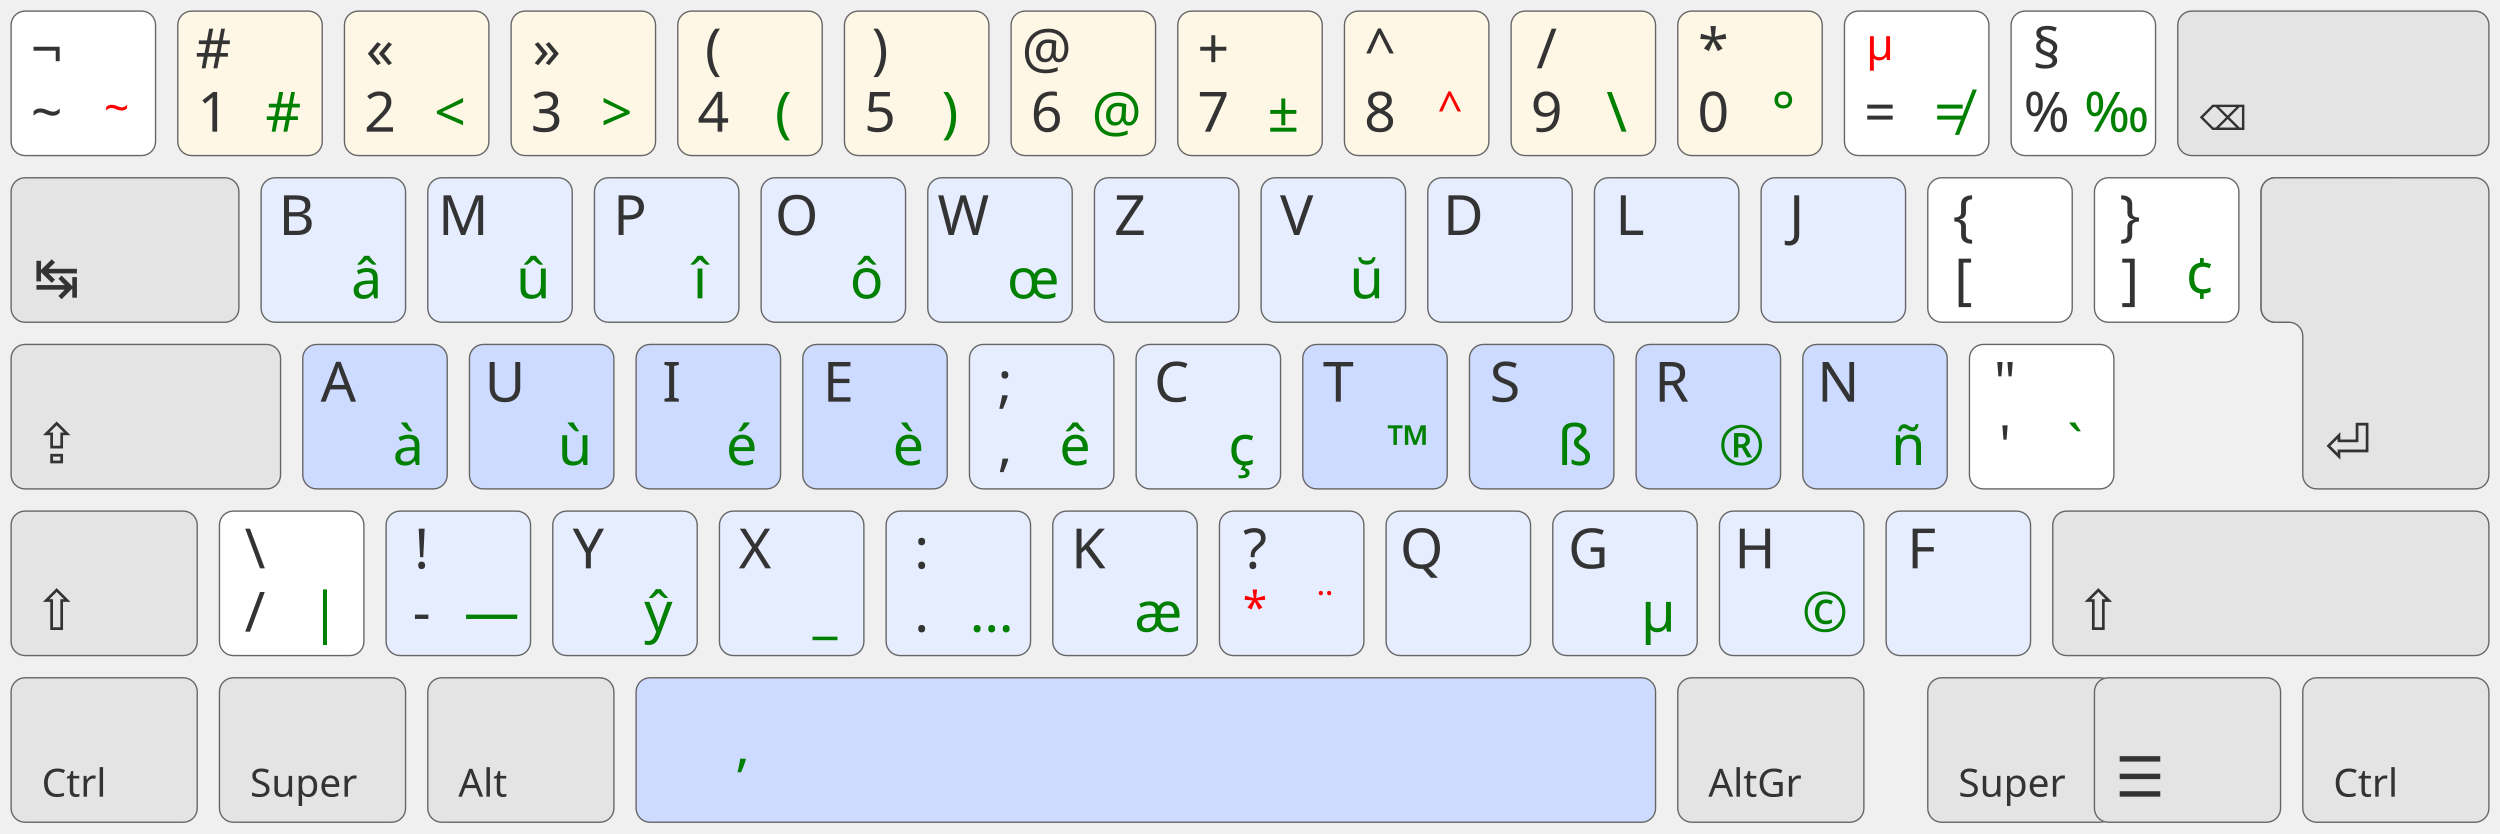
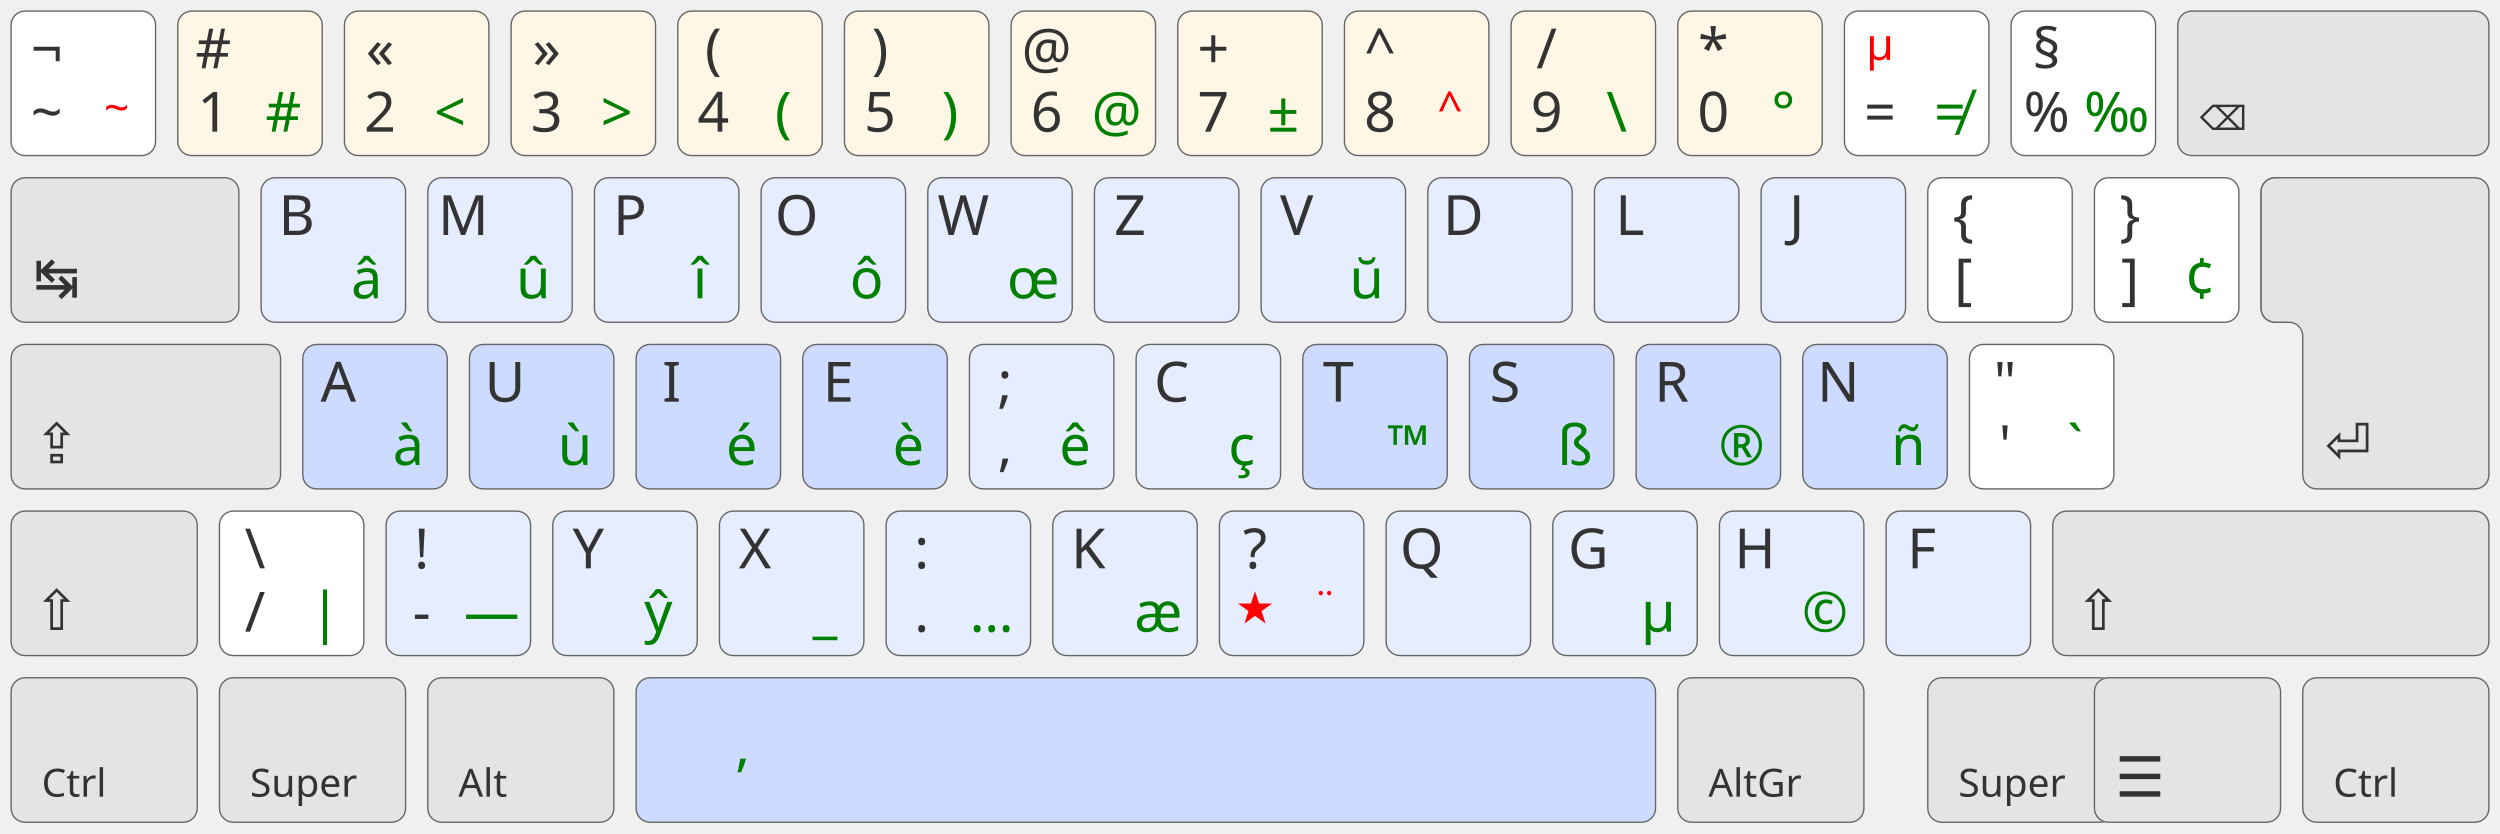
<svg xmlns="http://www.w3.org/2000/svg" class="iso intlBackslash" platform="gnu" theme="reach" viewBox="0 0 900 300">
  <style>
    rect, path {
      stroke: #666;
      stroke-width: .5px;
      fill: #fff;
    }
    .specialKey,
    .specialKey rect,
    .specialKey path {
      fill: #e4e4e4;
    }
    text {
      fill: #333;
      font: normal 20px sans-serif;
      text-align: center;
    }
    #Backspace text {
      font-size: 12px;
    }

    #Escape { display: none; }

    #row_AE { transform: translate(4px, 4px); }
    #row_AD { transform: translate(4px, 64px); }
    #row_AC { transform: translate(4px, 124px); }
    #row_AB { transform: translate(4px, 184px); }
    #row_AA { transform: translate(4px, 244px); }

    /* Backslash + Enter */
    #Enter path.alt,
    #Enter     .iso,
    #Backslash .iso,
    .alt #Enter rect.ansi,
    .iso #Enter rect.ansi,
    .iso #Enter text.ansi,
    .alt #Backslash .ansi,
    .iso #Backslash .ansi { display: none; }
    #Enter text.ansi,
    .alt #Enter     .alt,
    .iso #Enter     .iso,
    .iso #Backslash .iso { display: block; }
    .iso #Backslash,
    .alt #Backslash { transform: translate(765px, 60px); }

    /* Backspace + IntlYen */
    #IntlYen, #Backspace .alt,
    .intlYen  #Backspace .ansi { display: none; }
    .intlYen  #Backspace .alt,
    .intlYen  #IntlYen { display: block; }

    /* ShiftLeft + IntlBackslash */
    #IntlBackslash, #ShiftLeft .iso,
    .intlBackslash  #ShiftLeft .ansi { display: none; }
    .intlBackslash  #ShiftLeft .iso,
    .intlBackslash  #IntlBackslash { display: block; }

    /* ShiftRight + IntlRo */
    #IntlRo, #ShiftRight .abnt,
    .intlRo  #ShiftRight .ansi { display: none; }
    .intlRo  #ShiftRight .abnt,
    .intlRo  #IntlRo { display: block; }

    .specialKey .ergo,
    .specialKey .ol60,
    .specialKey .ol50,
    .specialKey .ol40,
    #Space      .ol60,
    #Space      .ol50,
    #Space      .ol40,
    .ergo #CapsLock,
    .ergo #Space      rect,
    .ergo #Backslash  rect,
    .ergo .specialKey rect,
    .ergo .specialKey text { display: none; }
    .ol50 #Escape,
    .ol40 #Escape,
    .ol60 #Space      .ol60,
    .ol50 #Space      .ol50,
    .ol40 #Space      .ol40,
    .ol60 #Backslash  .ol60,
    .ol60 .specialKey .ol60,
    .ol50 .specialKey .ol50,
    .ol40 .specialKey .ol40,
    .ergo .specialKey .ergo { display: block; }

    .ol50 .pinkyKey, .ol50 #ContextMenu,
    .ol40 .pinkyKey, .ol40 #ContextMenu,
    .ol40 #row_AE .numberKey { display: none; }

    .ergo #row_AE       { transform: translate(94px, 4px); }
    .ergo #row_AD       { transform: translate(64px, 64px); }
    .ergo #row_AC       { transform: translate(49px, 124px); }
    .ergo #row_AB       { transform: translate(19px, 184px); }

    .ergo #Tab          { transform: translate(30px, 0px); }
    .ergo #ShiftLeft    { transform: translate(75px, 0px); }
    .ergo #ControlLeft  { transform: translate(90px, 0px); }
    .ergo #MetaLeft     { transform: translate(150px, 0px); }
    .ergo #AltLeft      { transform: translate(240px, 0px); }
    .ergo #Space        { transform: translate(330px, 0px); }
    .ergo #AltRight     { transform: translate(540px, 0px); }
    .ergo #MetaRight    { transform: translate(630px, 0px); }
    .ergo #ControlRight { transform: translate(750px, 0px); }

    .ol60 .left         { transform: translate(-60px, 0px); }
    .ol60 #ControlRight { transform: translate(810px, 0px); }
    .ol60 #ShiftRight   { transform: translate(795px, 0px); }
    .ol60 #ContextMenu  { transform: translate(750px, 0px); }
    .ol60 #Backslash    { transform: translate(690px, 120px); }
    .ol60 #Backspace    { transform: translate(300px, 60px); }
    .ol60 #Enter        { transform: translate(345px, 60px); }

    .ol50 #Backspace    { transform: translate(660px, 0px); }
    .ol50 #Enter        { transform: translate(705px, -60px); }

    .ol40 #Escape       { transform: translate(0px, 120px); }
    .ol40 #Backspace    { transform: translate(660px, 60px); }
    .ol40 #Enter        { transform: translate(705px, 0px); }

    [platform="gnu"].ergo .specialKey .win,
    [platform="gnu"].ergo .specialKey .mac,
    [platform="win"].ergo .specialKey .gnu,
    [platform="win"].ergo .specialKey .mac { display: none; }
    .ergo .specialKey .mac,
    [platform="gnu"].ergo .specialKey .gnu,
    [platform="win"].ergo .specialKey .win { display: block; }

    /* swap Alt/Meta for MacOSX */
    [platform="gnu"].ergo #MetaLeft,
    [platform="win"].ergo #MetaLeft,
                    .ergo #AltLeft   { transform: translate(150px, 0px); }
    [platform="gnu"].ergo #AltLeft,
    [platform="win"].ergo #AltLeft,
                    .ergo #MetaLeft  { transform: translate(240px, 0px); }
    [platform="gnu"].ergo #AltRight,
    [platform="win"].ergo #AltRight,
                    .ergo #MetaRight { transform: translate(570px, 0px); }
    [platform="gnu"].ergo #MetaRight,
    [platform="win"].ergo #MetaRight,
                    .ergo #AltRight  { transform: translate(660px, 0px); }

    #NonConvert, #Convert, #KanaMode,
    #Lang1, #Lang2,
    #Space .jis,
    #Space .ks,
    .ks  #Space .ansi,
    .ks  #Space .jis,
    .jis #Space .ansi,
    .jis #Space .ks { display: none; }
    .ks  #Space .ks,
    .jis #NonConvert, .jis #Convert, .jis #KanaMode,
    .ks #Lang1, .ks #Lang2,
    .jis #Space .jis { display: block; }

    #Backquote .jis,
    #CapsLock  .jis,
    .jis #Backquote .ansi,
    .jis #CapsLock  .ansi { display: none; }
    .jis #Backquote .jis,
    .jis #CapsLock .jis { display: block; }

    #Lang1 text,
    #Lang2 text,
    #Convert text,
    #NonConvert text,
    .jis #CapsLock text { font-size: 14px; }
    #KanaMode text,
    .jis #Backquote text { font-size: 10px; }

    .specialKey .win,
    .specialKey .gnu {
      display: none;
      font-size: 14px;
    }

    /* display MacOSX by default */
    [platform="gnu"] .specialKey .win,
    [platform="gnu"] .specialKey .mac,
    [platform="win"] .specialKey .gnu,
    [platform="win"] .specialKey .mac { display: none; }
    [platform="mac"] .specialKey .mac,
    [platform="gnu"] .specialKey .gnu,
    [platform="win"] .specialKey .win { display: block; }

    /* swap Alt/Meta for MacOSX */
    [platform="gnu"] #MetaLeft,
    [platform="win"] #MetaLeft,  #AltLeft   { transform: translate(75px, 0px); }
    [platform="gnu"] #AltLeft,
    [platform="win"] #AltLeft,   #MetaLeft  { transform: translate(150px, 0px); }
    [platform="gnu"] #AltRight,
    [platform="win"] #AltRight,  #MetaRight { transform: translate(600px, 0px); }
    [platform="gnu"] #MetaRight,
    [platform="win"] #MetaRight, #AltRight  { transform: translate(675px, 0px); }

    g:target rect, .press rect,
    g:target path, .press path {
      fill: #aad;
    }

    /*
    [theme="reach"] .pinkyKey  rect { fill: hsl(  0, 100%, 90%); }
    [theme="reach"] .numberKey rect { fill: hsl( 42, 100%, 90%); }
    [theme="reach"] .letterKey rect { fill: hsl(122, 100%, 90%); }
    [theme="reach"] .homeKey   rect { fill: hsl(122, 100%, 75%); }
    [theme="reach"] .press     rect { fill: #aaf; }
    */
    [theme="reach"] .numberKey rect { fill: hsl( 42, 100%, 95%); }
    [theme="reach"] .letterKey rect { fill: hsl(222, 100%, 95%); }
    [theme="reach"] .homeKey   rect { fill: hsl(222, 100%, 90%); }

    [theme="hints"] [finger="m1"] rect { fill: hsl(  0, 100%, 95%); }
    [theme="hints"] [finger="l2"] rect { fill: hsl( 42, 100%, 85%); }
    [theme="hints"] [finger="r2"] rect { fill: hsl( 61, 100%, 85%); }
    [theme="hints"] [finger="l3"] rect,
    [theme="hints"] [finger="r3"] rect { fill: hsl(136, 100%, 85%); }
    [theme="hints"] [finger="l4"] rect,
    [theme="hints"] [finger="r4"] rect { fill: hsl(200, 100%, 85%); }
    [theme="hints"] [finger="l5"] rect,
    [theme="hints"] [finger="r5"] rect { fill: hsl(230, 100%, 85%); }
    [theme="hints"] .specialKey   rect,
    [theme="hints"] .specialKey   path { fill: #e4e4e4; }
    [theme="hints"] .hint         rect { fill: #a33; }
    [theme="hints"] .press        rect { fill: #335; }
    [theme="hints"] .press        text { fill: #fff; }
    [theme="hints"] .hint text {
      font-weight: bold;
      fill: white;
    }

    /* dimmed AltGr + bold dead keys */
    .level3, .level4 { fill: blue; opacity: .4; }
    .level5, .level6 { fill: green; }
    .deadKey {
      fill: red;
      font-size: 16px;
      transform: translateY(-3px);
    }
    .diacritic  {
      font-size: 24px;
      font-weight: bolder;
      transform: translateY(8px);
    }

    /* hide Level4 (Shift+AltGr) unless AltGr is pressed */
    .level4        { display: none; }
    .altgr .level4 { display: block; }

    /* highlight AltGr + Dead Keys */
    .dk .level1, .altgr .level1,
    .dk .level2, .altgr .level2 { opacity: 0.25; }
    .dk .level5, .altgr .level3,
    .dk .level6, .altgr .level4 { opacity: 1; }
    
    .dk .level3,
    .dk .level4 { display: none; }
  </style>
  <g id="row_AE">
    <g class="left">
      <g id="Escape" class="specialKey">
        <rect width="52" height="52" class="ergo" rx="5" ry="5" />
        <text x="16.4" y="42.8" class="ergo" text-anchor="middle">⎋</text>
      </g>
      <g id="Backquote" class="pinkyKey">
        <rect width="52" height="52" class="specialKey jis" rx="5" ry="5" />
        <rect width="52" height="52" class="ansi alt iso ergo" rx="5" ry="5" />
        <text x="26" y="20" class="jis" text-anchor="middle">半角</text>
        <text x="26" y="32" class="jis" text-anchor="middle">全角</text>
        <text x="26" y="44" class="jis" text-anchor="middle">漢字</text>
        <g class="ansi key" text-anchor="middle">
          <g class="key">
            <text class="level2    " width="22" height="22" x="12.8" y="20.6" text-anchor="middle">¬</text>
            <text class="level5 dk deadKey" width="22" height="22" x="38" y="43.4" text-anchor="middle">~</text>
            <text class="level1    " width="22" height="22" x="12.8" y="43.4" text-anchor="middle">~</text>
          </g>
        </g>
      </g>
      <g id="Digit1" class="numberKey" transform="translate(60)">
        <rect width="52" height="52" rx="5" ry="5" />
        <g class="key" text-anchor="middle">
          <g class="key">
            <text class="level2    " width="22" height="22" x="12.8" y="20.6" text-anchor="middle">#</text>
            <text class="level5 dk " width="22" height="22" x="38" y="43.4" text-anchor="middle">#</text>
            <text class="level1    " width="22" height="22" x="12.8" y="43.4" text-anchor="middle">1</text>
          </g>
        </g>
      </g>
      <g id="Digit2" class="numberKey" transform="translate(120)">
        <rect width="52" height="52" rx="5" ry="5" />
        <g class="key" text-anchor="middle">
          <g class="key">
            <text class="level2    " width="22" height="22" x="12.8" y="20.6" text-anchor="middle">«</text>
            <text class="level5 dk " width="22" height="22" x="38" y="43.4" text-anchor="middle">&lt;</text>
            <text class="level1    " width="22" height="22" x="12.8" y="43.4" text-anchor="middle">2</text>
          </g>
        </g>
      </g>
      <g id="Digit3" class="numberKey" transform="translate(180)">
        <rect width="52" height="52" rx="5" ry="5" />
        <g class="key" text-anchor="middle">
          <g class="key">
            <text class="level2    " width="22" height="22" x="12.8" y="20.6" text-anchor="middle">»</text>
            <text class="level5 dk " width="22" height="22" x="38" y="43.4" text-anchor="middle">&gt;</text>
            <text class="level1    " width="22" height="22" x="12.8" y="43.4" text-anchor="middle">3</text>
          </g>
        </g>
      </g>
      <g id="Digit4" class="numberKey" transform="translate(240)">
        <rect width="52" height="52" rx="5" ry="5" />
        <g class="key" text-anchor="middle">
          <g class="key">
            <text class="level2    " width="22" height="22" x="12.8" y="20.6" text-anchor="middle">(</text>
            <text class="level5 dk " width="22" height="22" x="38" y="43.4" text-anchor="middle">(</text>
            <text class="level1    " width="22" height="22" x="12.8" y="43.4" text-anchor="middle">4</text>
          </g>
        </g>
      </g>
      <g id="Digit5" class="numberKey" transform="translate(300)">
        <rect width="52" height="52" rx="5" ry="5" />
        <g class="key" text-anchor="middle">
          <g class="key">
            <text class="level2    " width="22" height="22" x="12.8" y="20.6" text-anchor="middle">)</text>
            <text class="level5 dk " width="22" height="22" x="38" y="43.4" text-anchor="middle">)</text>
            <text class="level1    " width="22" height="22" x="12.8" y="43.4" text-anchor="middle">5</text>
          </g>
        </g>
      </g>
    </g>
    <g class="right">
      <g id="Digit6" class="numberKey" transform="translate(360)">
        <rect width="52" height="52" rx="5" ry="5" />
        <g class="key" text-anchor="middle">
          <g class="key">
            <text class="level2    " width="22" height="22" x="12.8" y="20.6" text-anchor="middle">@</text>
            <text class="level5 dk " width="22" height="22" x="38" y="43.4" text-anchor="middle">@</text>
            <text class="level1    " width="22" height="22" x="12.8" y="43.4" text-anchor="middle">6</text>
          </g>
        </g>
      </g>
      <g id="Digit7" class="numberKey" transform="translate(420)">
        <rect width="52" height="52" rx="5" ry="5" />
        <g class="key" text-anchor="middle">
          <g class="key">
            <text class="level2    " width="22" height="22" x="12.8" y="20.6" text-anchor="middle">+</text>
            <text class="level5 dk " width="22" height="22" x="38" y="43.4" text-anchor="middle">±</text>
            <text class="level1    " width="22" height="22" x="12.8" y="43.4" text-anchor="middle">7</text>
          </g>
        </g>
      </g>
      <g id="Digit8" class="numberKey" transform="translate(480)">
        <rect width="52" height="52" rx="5" ry="5" />
        <g class="key" text-anchor="middle">
          <g class="key">
            <text class="level2    " width="22" height="22" x="12.8" y="20.6" text-anchor="middle">^</text>
            <text class="level5 dk deadKey" width="22" height="22" x="38" y="43.4" text-anchor="middle">^</text>
            <text class="level1    " width="22" height="22" x="12.8" y="43.4" text-anchor="middle">8</text>
          </g>
        </g>
      </g>
      <g id="Digit9" class="numberKey" transform="translate(540)">
        <rect width="52" height="52" rx="5" ry="5" />
        <g class="key" text-anchor="middle">
          <g class="key">
            <text class="level2    " width="22" height="22" x="12.8" y="20.6" text-anchor="middle">/</text>
            <text class="level5 dk " width="22" height="22" x="38" y="43.4" text-anchor="middle">\</text>
            <text class="level1    " width="22" height="22" x="12.8" y="43.4" text-anchor="middle">9</text>
          </g>
        </g>
      </g>
      <g id="Digit0" class="numberKey" transform="translate(600)">
        <rect width="52" height="52" rx="5" ry="5" />
        <g class="key" text-anchor="middle">
          <g class="key">
            <text class="level2    " width="22" height="22" x="12.8" y="20.6" text-anchor="middle">*</text>
            <text class="level5 dk " width="22" height="22" x="38" y="43.4" text-anchor="middle">°</text>
            <text class="level1    " width="22" height="22" x="12.8" y="43.4" text-anchor="middle">0</text>
          </g>
        </g>
      </g>
      <g id="Minus" class="pinkyKey" transform="translate(660)">
        <rect width="52" height="52" rx="5" ry="5" />
        <g class="key" text-anchor="middle">
          <g class="key">
            <text class="level2    deadKey" width="22" height="22" x="12.8" y="20.6" text-anchor="middle">µ</text>
            <text class="level5 dk " width="22" height="22" x="38" y="43.4" text-anchor="middle">≠</text>
            <text class="level1    " width="22" height="22" x="12.8" y="43.4" text-anchor="middle">=</text>
          </g>
        </g>
      </g>
      <g id="Equal" class="pinkyKey" transform="translate(720)">
        <rect width="52" height="52" rx="5" ry="5" />
        <g class="key" text-anchor="middle">
          <g class="key">
            <text class="level2    " width="22" height="22" x="12.8" y="20.6" text-anchor="middle">§</text>
            <text class="level5 dk " width="22" height="22" x="38" y="43.4" text-anchor="middle">‰</text>
            <text class="level1    " width="22" height="22" x="12.8" y="43.4" text-anchor="middle">%</text>
          </g>
        </g>
      </g>
      <g id="IntlYen" class="pinkyKey" transform="translate(780)">
        <rect width="52" height="52" rx="5" ry="5" />
        <g class="key" text-anchor="middle">
          <text x="12.8" y="43.4" class="level1">\</text>
          <text x="12.8" y="20.6" class="level2">|</text>
        </g>
      </g>
      <g id="Backspace" class="specialKey" transform="translate(780)">
        <rect width="112" height="52" class="ansi" rx="5" ry="5" />
        <rect width="52" height="112" y="-60" class="ol60" rx="5" ry="5" />
        <rect width="52" height="52" class="ol40 ol50" rx="5" ry="5" />
        <rect width="52" height="52" x="60" class="alt" rx="5" ry="5" />
        <text x="16.4" y="42.8" class="ansi" text-anchor="middle">⌫</text>
        <text x="16.4" y="42.8" class="ergo" text-anchor="middle">⌫</text>
        <text x="16.4" y="42.8" class="alt" text-anchor="middle" transform="translate(60)">⌫</text>
      </g>
    </g>
  </g>
  <g id="row_AD">
    <g class="left">
      <g id="Tab" class="specialKey">
        <rect width="82" height="52" rx="5" ry="5" />
        <rect width="52" height="52" class="ergo" rx="5" ry="5" />
        <text x="16.4" y="42.8" text-anchor="middle">↹</text>
        <text x="16.4" y="42.8" class="ergo" text-anchor="middle">↹</text>
      </g>
      <g id="KeyQ" class="letterKey" transform="translate(90)">
        <rect width="52" height="52" rx="5" ry="5" />
        <g class="key" text-anchor="middle">
          <g class="key">
            <text class="level2    " width="22" height="22" x="12.8" y="20.6" text-anchor="middle">B</text>
            <text class="level5 dk " width="22" height="22" x="38" y="43.4" text-anchor="middle">â</text>
          </g>
        </g>
      </g>
      <g id="KeyW" class="letterKey" transform="translate(150)">
        <rect width="52" height="52" rx="5" ry="5" />
        <g class="key" text-anchor="middle">
          <g class="key">
            <text class="level2    " width="22" height="22" x="12.8" y="20.6" text-anchor="middle">M</text>
            <text class="level5 dk " width="22" height="22" x="38" y="43.4" text-anchor="middle">û</text>
          </g>
        </g>
      </g>
      <g id="KeyE" class="letterKey" transform="translate(210)">
        <rect width="52" height="52" rx="5" ry="5" />
        <g class="key" text-anchor="middle">
          <g class="key">
            <text class="level2    " width="22" height="22" x="12.8" y="20.6" text-anchor="middle">P</text>
            <text class="level5 dk " width="22" height="22" x="38" y="43.4" text-anchor="middle">î</text>
          </g>
        </g>
      </g>
      <g id="KeyR" class="letterKey" transform="translate(270)">
        <rect width="52" height="52" rx="5" ry="5" />
        <g class="key" text-anchor="middle">
          <g class="key">
            <text class="level2    " width="22" height="22" x="12.8" y="20.6" text-anchor="middle">O</text>
            <text class="level5 dk " width="22" height="22" x="38" y="43.4" text-anchor="middle">ô</text>
          </g>
        </g>
      </g>
      <g id="KeyT" class="letterKey" transform="translate(330)">
        <rect width="52" height="52" rx="5" ry="5" />
        <g class="key" text-anchor="middle">
          <g class="key">
            <text class="level2    " width="22" height="22" x="12.8" y="20.6" text-anchor="middle">W</text>
            <text class="level5 dk " width="22" height="22" x="38" y="43.4" text-anchor="middle">œ</text>
          </g>
        </g>
      </g>
    </g>
    <g class="right">
      <g id="KeyY" class="letterKey" transform="translate(390)">
        <rect width="52" height="52" rx="5" ry="5" />
        <g class="key" text-anchor="middle">
          <g class="key">
            <text class="level2    " width="22" height="22" x="12.8" y="20.6" text-anchor="middle">Z</text>
            <text class="level5 dk " width="22" height="22" x="38" y="43.4" text-anchor="middle" />
          </g>
        </g>
      </g>
      <g id="KeyU" class="letterKey" transform="translate(450)">
        <rect width="52" height="52" rx="5" ry="5" />
        <g class="key" text-anchor="middle">
          <g class="key">
            <text class="level2    " width="22" height="22" x="12.8" y="20.6" text-anchor="middle">V</text>
            <text class="level5 dk " width="22" height="22" x="38" y="43.4" text-anchor="middle">ŭ</text>
          </g>
        </g>
      </g>
      <g id="KeyI" class="letterKey" transform="translate(510)">
        <rect width="52" height="52" rx="5" ry="5" />
        <g class="key" text-anchor="middle">
          <g class="key">
            <text class="level2    " width="22" height="22" x="12.8" y="20.6" text-anchor="middle">D</text>
            <text class="level5 dk " width="22" height="22" x="38" y="43.4" text-anchor="middle" />
          </g>
        </g>
      </g>
      <g id="KeyO" class="letterKey" transform="translate(570)">
        <rect width="52" height="52" rx="5" ry="5" />
        <g class="key" text-anchor="middle">
          <g class="key">
            <text class="level2    " width="22" height="22" x="12.8" y="20.6" text-anchor="middle">L</text>
            <text class="level5 dk " width="22" height="22" x="38" y="43.4" text-anchor="middle" />
          </g>
        </g>
      </g>
      <g id="KeyP" class="letterKey" transform="translate(630)">
        <rect width="52" height="52" rx="5" ry="5" />
        <g class="key" text-anchor="middle">
          <g class="key">
            <text class="level2    " width="22" height="22" x="12.8" y="20.6" text-anchor="middle">J</text>
            <text class="level5 dk " width="22" height="22" x="38" y="43.4" text-anchor="middle" />
          </g>
        </g>
      </g>
      <g id="BracketLeft" class="pinkyKey" transform="translate(690)">
        <rect width="52" height="52" rx="5" ry="5" />
        <g class="key" text-anchor="middle">
          <g class="key">
            <text class="level2    " width="22" height="22" x="12.8" y="20.6" text-anchor="middle">{</text>
            <text class="level5 dk " width="22" height="22" x="38" y="43.4" text-anchor="middle" />
            <text class="level1    " width="22" height="22" x="12.8" y="43.4" text-anchor="middle">[</text>
          </g>
        </g>
      </g>
      <g id="BracketRight" class="pinkyKey" transform="translate(750)">
        <rect width="52" height="52" rx="5" ry="5" />
        <g class="key" text-anchor="middle">
          <g class="key">
            <text class="level2    " width="22" height="22" x="12.8" y="20.6" text-anchor="middle">}</text>
            <text class="level5 dk " width="22" height="22" x="38" y="43.4" text-anchor="middle">¢</text>
            <text class="level1    " width="22" height="22" x="12.8" y="43.4" text-anchor="middle">]</text>
          </g>
        </g>
      </g>
      <g id="Backslash" class="pinkyKey" transform="translate(810)">
        <rect width="82" height="52" class="ansi" rx="5" ry="5" />
        <rect width="52" height="52" class="iso ol60" rx="5" ry="5" />
        <g class="key" text-anchor="middle">
          <g class="key">
            <text class="level2    " width="22" height="22" x="12.8" y="20.6" text-anchor="middle">&amp;</text>
            <text class="level5 dk " width="22" height="22" x="38" y="43.4" text-anchor="middle">€</text>
            <text class="level1    " width="22" height="22" x="12.8" y="43.4" text-anchor="middle">$</text>
          </g>
        </g>
      </g>
    </g>
  </g>
  <g id="row_AC">
    <g class="left">
      <g id="CapsLock" class="specialKey">
        <rect width="97" height="52" rx="5" ry="5" />
        <text x="16.4" y="42.8" class="ansi" text-anchor="middle">⇪</text>
        <text x="23" y="42.8" class="jis" text-anchor="middle">英数</text>
      </g>
      <g id="KeyA" class="letterKey homeKey" transform="translate(105)">
        <rect width="52" height="52" rx="5" ry="5" />
        <g class="key" text-anchor="middle">
          <g class="key">
            <text class="level2    " width="22" height="22" x="12.8" y="20.6" text-anchor="middle">A</text>
            <text class="level5 dk " width="22" height="22" x="38" y="43.4" text-anchor="middle">à</text>
          </g>
        </g>
      </g>
      <g id="KeyS" class="letterKey homeKey" transform="translate(165)">
        <rect width="52" height="52" rx="5" ry="5" />
        <g class="key" text-anchor="middle">
          <g class="key">
            <text class="level2    " width="22" height="22" x="12.8" y="20.6" text-anchor="middle">U</text>
            <text class="level5 dk " width="22" height="22" x="38" y="43.4" text-anchor="middle">ù</text>
          </g>
        </g>
      </g>
      <g id="KeyD" class="letterKey homeKey" transform="translate(225)">
        <rect width="52" height="52" rx="5" ry="5" />
        <g class="key" text-anchor="middle">
          <g class="key">
            <text class="level2    " width="22" height="22" x="12.8" y="20.6" text-anchor="middle">I</text>
            <text class="level5 dk " width="22" height="22" x="38" y="43.4" text-anchor="middle">é</text>
          </g>
        </g>
      </g>
      <g id="KeyF" class="letterKey homeKey" transform="translate(285)">
        <rect width="52" height="52" rx="5" ry="5" />
        <g class="key" text-anchor="middle">
          <g class="key">
            <text class="level2    " width="22" height="22" x="12.8" y="20.6" text-anchor="middle">E</text>
            <text class="level5 dk " width="22" height="22" x="38" y="43.4" text-anchor="middle">è</text>
          </g>
        </g>
      </g>
      <g id="KeyG" class="letterKey" transform="translate(345)">
        <rect width="52" height="52" rx="5" ry="5" />
        <g class="key" text-anchor="middle">
          <g class="key">
            <text class="level2    " width="22" height="22" x="12.8" y="20.6" text-anchor="middle">;</text>
            <text class="level5 dk " width="22" height="22" x="38" y="43.4" text-anchor="middle">ê</text>
            <text class="level1    " width="22" height="22" x="12.8" y="43.4" text-anchor="middle">,</text>
          </g>
        </g>
      </g>
    </g>
    <g class="right">
      <g id="KeyH" class="letterKey" transform="translate(405)">
        <rect width="52" height="52" rx="5" ry="5" />
        <g class="key" text-anchor="middle">
          <g class="key">
            <text class="level2    " width="22" height="22" x="12.8" y="20.6" text-anchor="middle">C</text>
            <text class="level5 dk " width="22" height="22" x="38" y="43.4" text-anchor="middle">ç</text>
          </g>
        </g>
      </g>
      <g id="KeyJ" class="letterKey homeKey" transform="translate(465)">
        <rect width="52" height="52" rx="5" ry="5" />
        <g class="key" text-anchor="middle">
          <g class="key">
            <text class="level2    " width="22" height="22" x="12.8" y="20.6" text-anchor="middle">T</text>
            <text class="level5 dk " width="22" height="22" x="38" y="43.4" text-anchor="middle">™</text>
          </g>
        </g>
      </g>
      <g id="KeyK" class="letterKey homeKey" transform="translate(525)">
        <rect width="52" height="52" rx="5" ry="5" />
        <g class="key" text-anchor="middle">
          <g class="key">
            <text class="level2    " width="22" height="22" x="12.8" y="20.6" text-anchor="middle">S</text>
            <text class="level5 dk " width="22" height="22" x="38" y="43.4" text-anchor="middle">ß</text>
          </g>
        </g>
      </g>
      <g id="KeyL" class="letterKey homeKey" transform="translate(585)">
        <rect width="52" height="52" rx="5" ry="5" />
        <g class="key" text-anchor="middle">
          <g class="key">
            <text class="level2    " width="22" height="22" x="12.8" y="20.6" text-anchor="middle">R</text>
            <text class="level5 dk " width="22" height="22" x="38" y="43.4" text-anchor="middle">®</text>
          </g>
        </g>
      </g>
      <g id="Semicolon" class="letterKey homeKey" transform="translate(645)">
        <rect width="52" height="52" rx="5" ry="5" />
        <g class="key" text-anchor="middle">
          <g class="key">
            <text class="level2    " width="22" height="22" x="12.8" y="20.6" text-anchor="middle">N</text>
            <text class="level5 dk " width="22" height="22" x="38" y="43.4" text-anchor="middle">ñ</text>
          </g>
        </g>
      </g>
      <g id="Quote" class="pinkyKey" transform="translate(705)">
        <rect width="52" height="52" rx="5" ry="5" />
        <g class="key" text-anchor="middle">
          <g class="key">
            <text class="level2    " width="22" height="22" x="12.8" y="20.6" text-anchor="middle">"</text>
            <text class="level5 dk " width="22" height="22" x="38" y="43.4" text-anchor="middle">`</text>
            <text class="level1    " width="22" height="22" x="12.8" y="43.4" text-anchor="middle">'</text>
          </g>
        </g>
      </g>
      <g id="Enter" class="specialKey" transform="translate(765)">
        <path d="M50-60h72a5 5 0 0 1 5 5V47a5 5 0 0 1-5 5H5a5 5 0 0 1-5-5V5a5 5 0 0 1 5-5h35a5 5 1 0 0 5-5v-50a5 5 0 0 1 5-5z" class="alt" />
        <path d="M50-60h72a5 5 0 0 1 5 5V47a5 5 0 0 1-5 5H65a5 5 0 0 1-5-5V-3a5 5 1 0 0-5-5h-5a5 5 0 0 1-5-5v-42a5 5 0 0 1 5-5z" class="iso" />
        <rect width="127" height="52" class="ansi" rx="5" ry="5" />
        <rect width="52" height="112" y="-60" class="ol60" rx="5" ry="5" />
        <rect width="52" height="52" class="ol40 ol50" rx="5" ry="5" />
        <text x="16.4" y="42.8" class="ansi alt ergo" text-anchor="middle">⏎</text>
        <text x="16.4" y="42.8" class="iso" text-anchor="middle" transform="translate(60)">⏎</text>
      </g>
    </g>
  </g>
  <g id="row_AB">
    <g class="left">
      <g id="ShiftLeft" class="specialKey">
        <rect width="127" height="52" class="ansi alt" rx="5" ry="5" />
        <rect width="67" height="52" class="iso" rx="5" ry="5" />
        <rect width="52" height="112" y="-60" class="ol50 ol60" rx="5" ry="5" />
        <rect width="52" height="52" class="ol40" rx="5" ry="5" />
        <text x="16.4" y="42.8" text-anchor="middle">⇧</text>
        <text x="16.4" y="42.8" class="ergo" text-anchor="middle">⇧</text>
      </g>
      <g id="IntlBackslash" class="pinkyKey" transform="translate(75)">
        <rect width="52" height="52" rx="5" ry="5" />
        <g class="key" text-anchor="middle">
          <g class="key">
            <text class="level2    " width="22" height="22" x="12.8" y="20.6" text-anchor="middle">\</text>
            <text class="level5 dk " width="22" height="22" x="38" y="43.4" text-anchor="middle">|</text>
            <text class="level1    " width="22" height="22" x="12.8" y="43.4" text-anchor="middle">/</text>
          </g>
        </g>
      </g>
      <g id="KeyZ" class="letterKey" transform="translate(135)">
        <rect width="52" height="52" rx="5" ry="5" />
        <g class="key" text-anchor="middle">
          <g class="key">
            <text class="level2    " width="22" height="22" x="12.8" y="20.6" text-anchor="middle">!</text>
            <text class="level5 dk " width="22" height="22" x="38" y="43.4" text-anchor="middle">—</text>
            <text class="level1    " width="22" height="22" x="12.8" y="43.4" text-anchor="middle">-</text>
          </g>
        </g>
      </g>
      <g id="KeyX" class="letterKey" transform="translate(195)">
        <rect width="52" height="52" rx="5" ry="5" />
        <g class="key" text-anchor="middle">
          <g class="key">
            <text class="level2    " width="22" height="22" x="12.8" y="20.6" text-anchor="middle">Y</text>
            <text class="level5 dk " width="22" height="22" x="38" y="43.4" text-anchor="middle">ŷ</text>
          </g>
        </g>
      </g>
      <g id="KeyC" class="letterKey" transform="translate(255)">
        <rect width="52" height="52" rx="5" ry="5" />
        <g class="key" text-anchor="middle">
          <g class="key">
            <text class="level2    " width="22" height="22" x="12.8" y="20.6" text-anchor="middle">X</text>
            <text class="level5 dk " width="22" height="22" x="38" y="43.4" text-anchor="middle">_</text>
          </g>
        </g>
      </g>
      <g id="KeyV" class="letterKey" transform="translate(315)">
        <rect width="52" height="52" rx="5" ry="5" />
        <g class="key" text-anchor="middle">
          <g class="key">
            <text class="level2    " width="22" height="22" x="12.8" y="20.6" text-anchor="middle">:</text>
            <text class="level5 dk " width="22" height="22" x="38" y="43.4" text-anchor="middle">…</text>
            <text class="level1    " width="22" height="22" x="12.8" y="43.4" text-anchor="middle">.</text>
          </g>
        </g>
      </g>
      <g id="KeyB" class="letterKey" transform="translate(375)">
        <rect width="52" height="52" rx="5" ry="5" />
        <g class="key" text-anchor="middle">
          <g class="key">
            <text class="level2    " width="22" height="22" x="12.8" y="20.6" text-anchor="middle">K</text>
            <text class="level5 dk " width="22" height="22" x="38" y="43.4" text-anchor="middle">æ</text>
          </g>
        </g>
      </g>
    </g>
    <g class="right">
      <g id="KeyN" class="letterKey" transform="translate(435)">
        <rect width="52" height="52" rx="5" ry="5" />
        <g class="key" text-anchor="middle">
          <g class="key">
            <text class="level2    " width="22" height="22" x="12.8" y="20.6" text-anchor="middle">?</text>
            <text class="level5 dk deadKey" width="22" height="22" x="38" y="43.4" text-anchor="middle">¨</text>
-             <text class="level1    deadKey" width="22" height="22" x="12.8" y="43.4" text-anchor="middle">*</text>
+             <text class="level1    deadKey" width="22" height="22" x="12.8" y="43.4" text-anchor="middle">★</text>
          </g>
        </g>
      </g>
      <g id="KeyM" class="letterKey" transform="translate(495)">
        <rect width="52" height="52" rx="5" ry="5" />
        <g class="key" text-anchor="middle">
          <g class="key">
            <text class="level2    " width="22" height="22" x="12.8" y="20.6" text-anchor="middle">Q</text>
            <text class="level5 dk " width="22" height="22" x="38" y="43.4" text-anchor="middle" />
          </g>
        </g>
      </g>
      <g id="Comma" class="letterKey" transform="translate(555)">
        <rect width="52" height="52" rx="5" ry="5" />
        <g class="key" text-anchor="middle">
          <g class="key">
            <text class="level2    " width="22" height="22" x="12.8" y="20.6" text-anchor="middle">G</text>
            <text class="level5 dk " width="22" height="22" x="38" y="43.4" text-anchor="middle">µ</text>
          </g>
        </g>
      </g>
      <g id="Period" class="letterKey" transform="translate(615)">
        <rect width="52" height="52" rx="5" ry="5" />
        <g class="key" text-anchor="middle">
          <g class="key">
            <text class="level2    " width="22" height="22" x="12.8" y="20.6" text-anchor="middle">H</text>
            <text class="level5 dk " width="22" height="22" x="38" y="43.4" text-anchor="middle">©</text>
          </g>
        </g>
      </g>
      <g id="Slash" class="letterKey" transform="translate(675)">
        <rect width="52" height="52" rx="5" ry="5" />
        <g class="key" text-anchor="middle">
          <g class="key">
            <text class="level2    " width="22" height="22" x="12.8" y="20.6" text-anchor="middle">F</text>
            <text class="level5 dk " width="22" height="22" x="38" y="43.4" text-anchor="middle" />
          </g>
        </g>
      </g>
      <g id="IntlRo" class="pinkyKey" transform="translate(735)">
        <rect width="52" height="52" rx="5" ry="5" />
      </g>
      <g id="ShiftRight" class="specialKey" transform="translate(735)">
        <rect width="157" height="52" class="ansi" rx="5" ry="5" />
        <rect width="97" height="52" x="60" class="abnt" rx="5" ry="5" />
        <rect width="52" height="112" y="-60" class="ol50 ol60" rx="5" ry="5" />
        <rect width="52" height="52" class="ol40" rx="5" ry="5" />
        <text x="16.4" y="42.8" class="ansi" text-anchor="middle">⇧</text>
        <text x="16.4" y="42.8" class="ergo" text-anchor="middle">⇧</text>
        <text x="16.4" y="42.8" class="abnt" text-anchor="middle" transform="translate(60)">⇧</text>
      </g>
    </g>
  </g>
  <g id="row_AA">
    <g class="left">
      <g id="ControlLeft" class="specialKey">
        <rect width="67" height="52" rx="5" ry="5" />
        <rect width="52" height="52" class="ergo" rx="5" ry="5" />
        <text x="11.0" y="42.8" class="win gnu">Ctrl</text>
        <text x="16.4" y="42.8" class="mac" text-anchor="middle">⌃</text>
      </g>
      <g id="MetaLeft" class="specialKey" transform="translate(75)">
        <rect width="67" height="52" rx="5" ry="5" />
        <rect width="82" height="52" class="ergo" rx="5" ry="5" />
        <text x="11.0" y="42.8" class="win">Win</text>
        <text x="11.0" y="42.8" class="gnu">Super</text>
        <text x="16.4" y="42.8" class="mac" text-anchor="middle">⌘</text>
      </g>
      <g id="AltLeft" class="specialKey" transform="translate(150)">
        <rect width="67" height="52" rx="5" ry="5" />
        <rect width="82" height="52" class="ergo" rx="5" ry="5" />
        <text x="11.0" y="42.8" class="win gnu">Alt</text>
        <text x="16.4" y="42.8" class="mac" text-anchor="middle">⌥</text>
      </g>
      <g id="Lang2" class="specialKey" transform="translate(225)">
        <rect width="52" height="52" rx="5" ry="5" />
        <text x="20" y="42.8" text-anchor="middle">한자</text>
      </g>
      <g id="NonConvert" class="specialKey" transform="translate(225)">
        <rect width="52" height="52" rx="5" ry="5" />
        <text x="26" y="42.8" text-anchor="middle">無変換</text>
      </g>
    </g>
    <g id="Space" class="homeKey" transform="translate(225)">
      <rect width="367" height="52" class="ansi" rx="5" ry="5" />
      <rect width="292" height="52" x="-60" class="ol60" rx="5" ry="5" />
      <rect width="232" height="52" class="ol50 ol40" rx="5" ry="5" />
      <rect width="247" height="52" x="60" class="ks" rx="5" ry="5" />
      <rect width="187" height="52" x="60" class="jis" rx="5" ry="5" />
      <g class="key">
        <g class="key">
          <text class="level2    " width="22" height="22" x="12.8" y="20.6" text-anchor="middle"> </text>
          <text class="level5 dk " width="22" height="22" x="38" y="43.4" text-anchor="middle">’</text>
          <text class="level1    " width="22" height="22" x="12.8" y="43.4" text-anchor="middle"> </text>
        </g>
      </g>
    </g>
    <g class="right">
      <g id="Convert" class="specialKey" transform="translate(480)">
        <rect width="52" height="52" rx="5" ry="5" />
        <text x="26" y="42.8" text-anchor="middle">変換</text>
      </g>
      <g id="KanaMode" class="specialKey" transform="translate(540)">
        <rect width="52" height="52" rx="5" ry="5" />
        <text x="26" y="20" text-anchor="middle">カタカナ</text>
        <text x="26" y="32" text-anchor="middle">ひらがな</text>
        <text x="26" y="44" text-anchor="middle">ローマ字</text>
      </g>
      <g id="Lang1" class="specialKey" transform="translate(540)">
        <rect width="52" height="52" rx="5" ry="5" />
        <text x="20" y="42.8" text-anchor="middle">한/영</text>
      </g>
      <g id="AltRight" class="specialKey" transform="translate(600)">
        <rect width="67" height="52" rx="5" ry="5" />
        <rect width="82" height="52" class="ergo" rx="5" ry="5" />
        <text x="11.0" y="42.8" class="win gnu">AltGr</text>
        <text x="16.4" y="42.8" class="mac" text-anchor="middle">⌥</text>
      </g>
      <g id="MetaRight" class="specialKey" transform="translate(690)">
        <rect width="67" height="52" rx="5" ry="5" />
        <rect width="82" height="52" class="ergo" rx="5" ry="5" />
        <text x="11.0" y="42.8" class="win">Win</text>
        <text x="11.0" y="42.8" class="gnu">Super</text>
        <text x="16.4" y="42.8" class="mac" text-anchor="middle">⌘</text>
      </g>
      <g id="ContextMenu" class="specialKey" transform="translate(750)">
        <rect width="67" height="52" rx="5" ry="5" />
        <rect width="52" height="52" class="ergo" rx="5" ry="5" />
        <text x="16.4" y="42.8" text-anchor="middle">☰</text>
        <text x="16.4" y="42.8" class="ol60" text-anchor="middle">☰</text>
      </g>
      <g id="ControlRight" class="specialKey" transform="translate(825)">
        <rect width="67" height="52" rx="5" ry="5" />
        <rect width="52" height="52" class="ergo" rx="5" ry="5" />
        <text x="11.0" y="42.8" class="win gnu">Ctrl</text>
        <text x="16.4" y="42.8" class="mac" text-anchor="middle">⌃</text>
      </g>
    </g>
  </g>
</svg>
